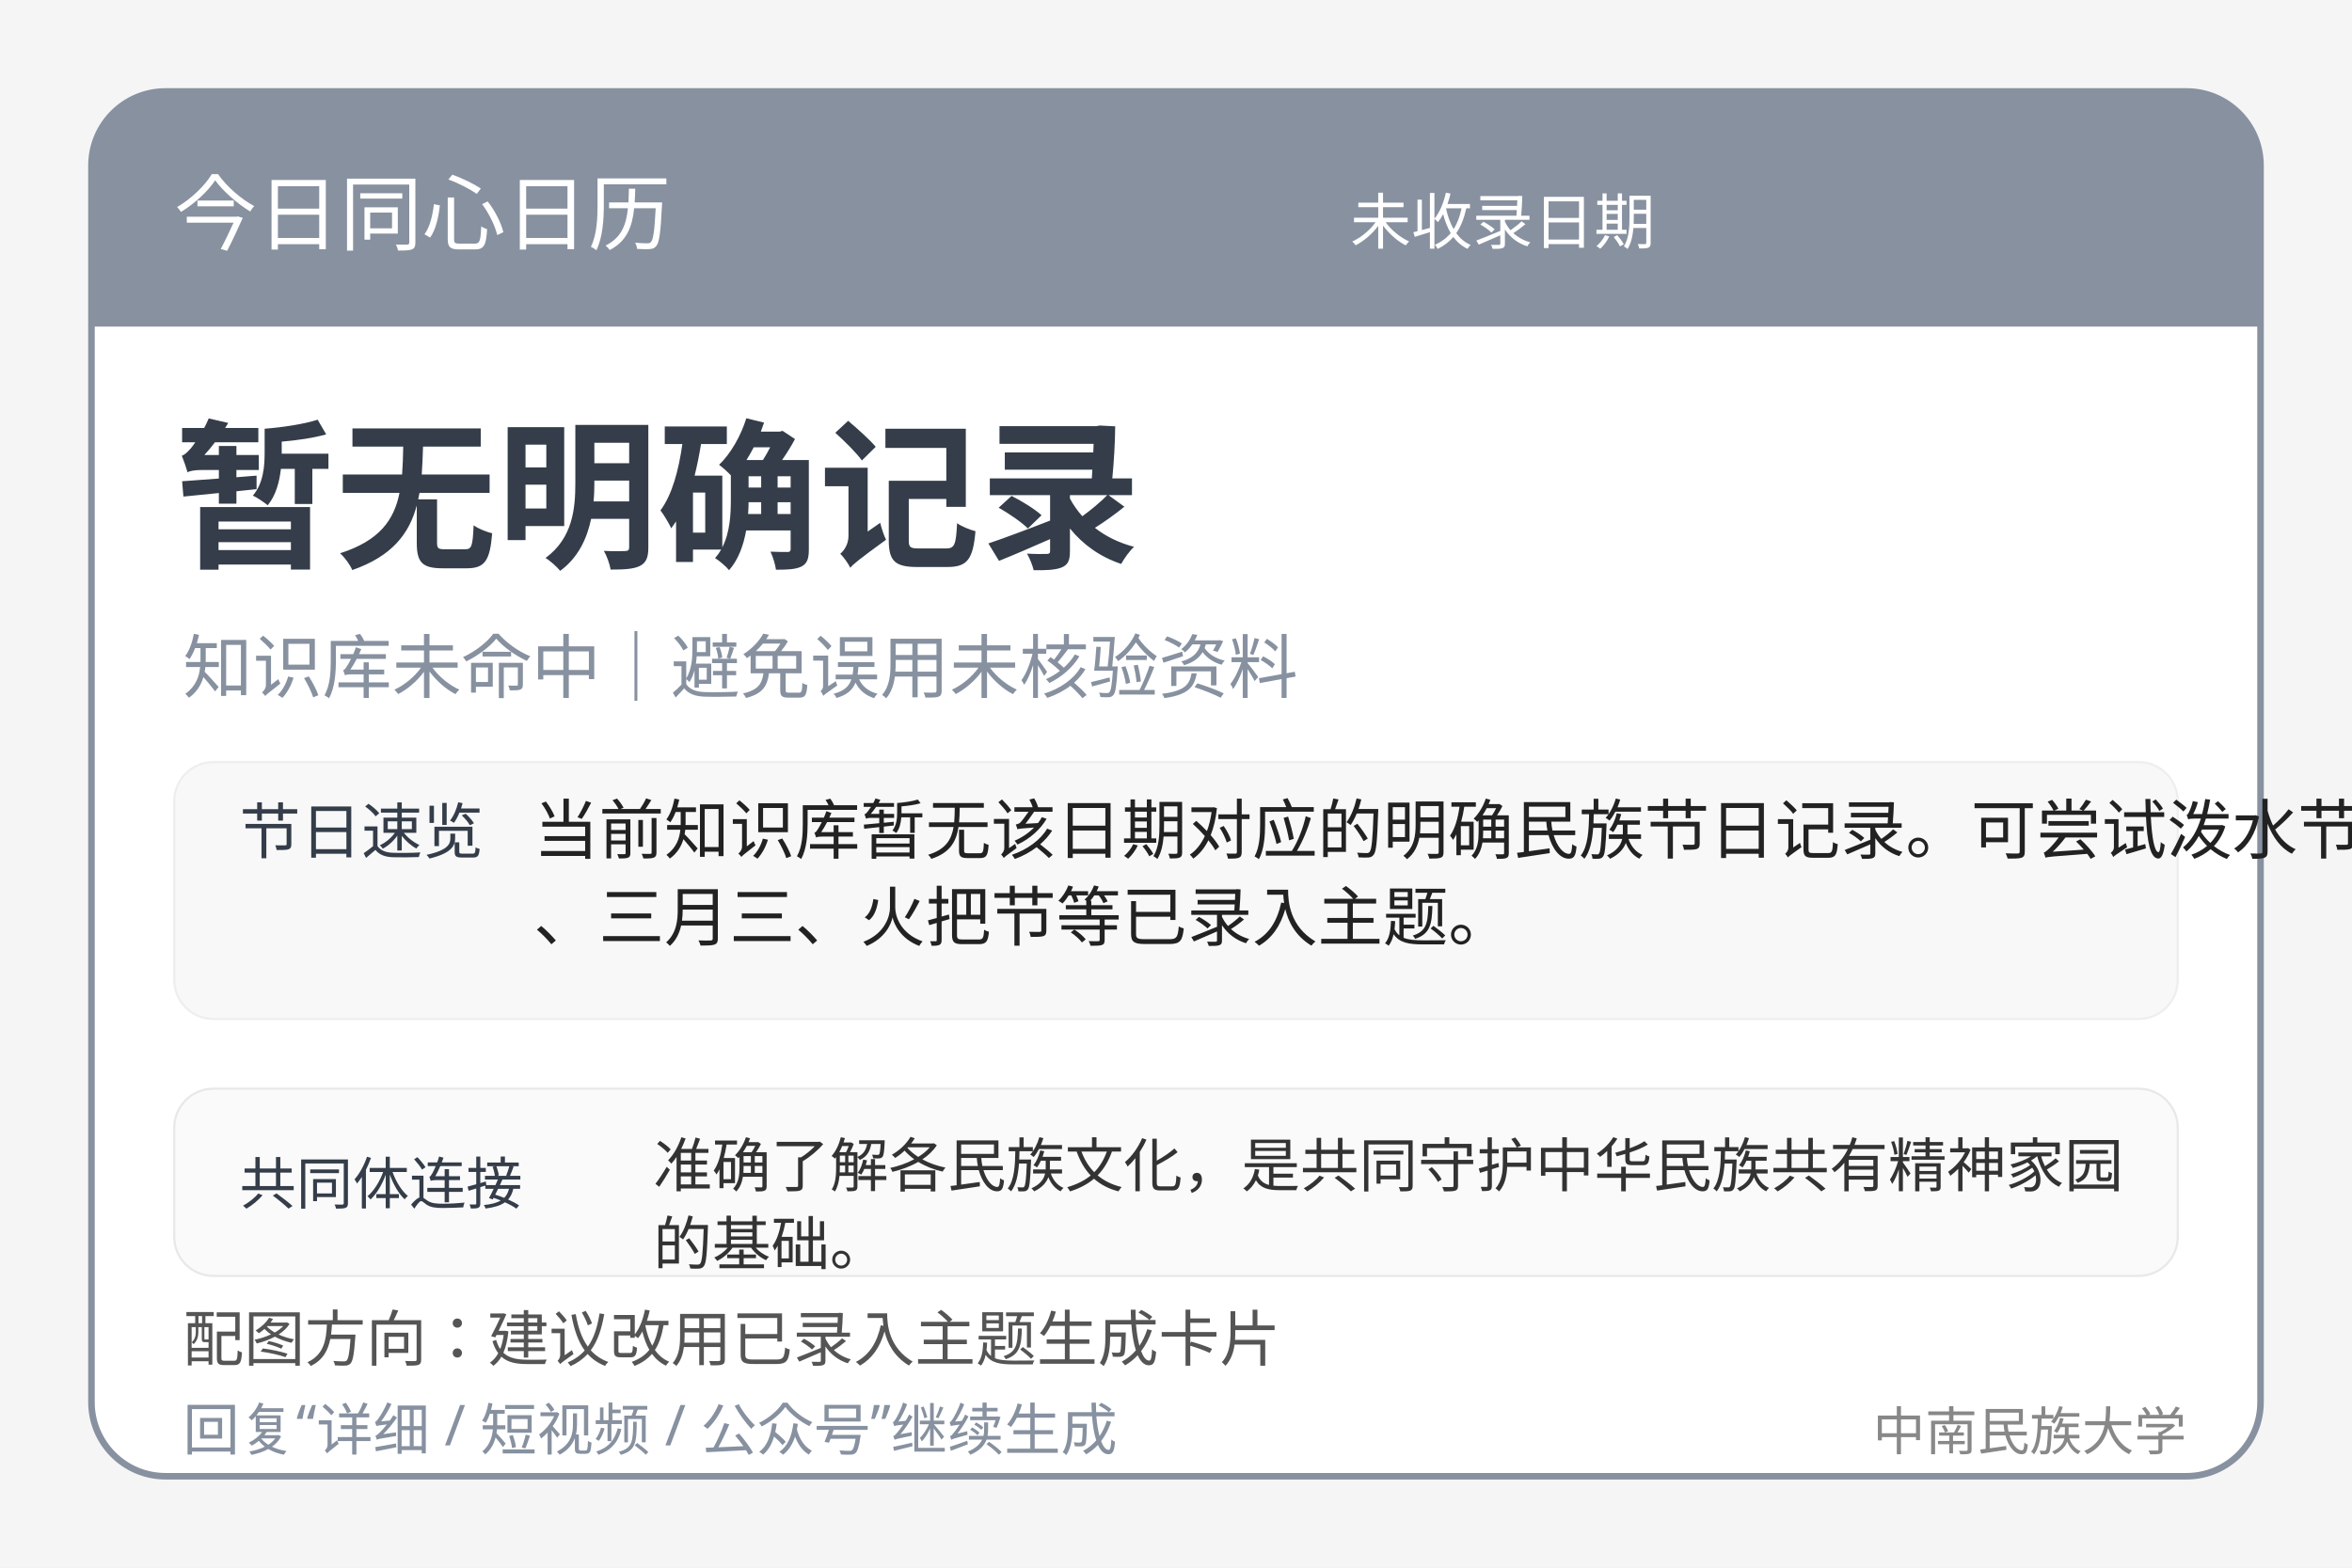
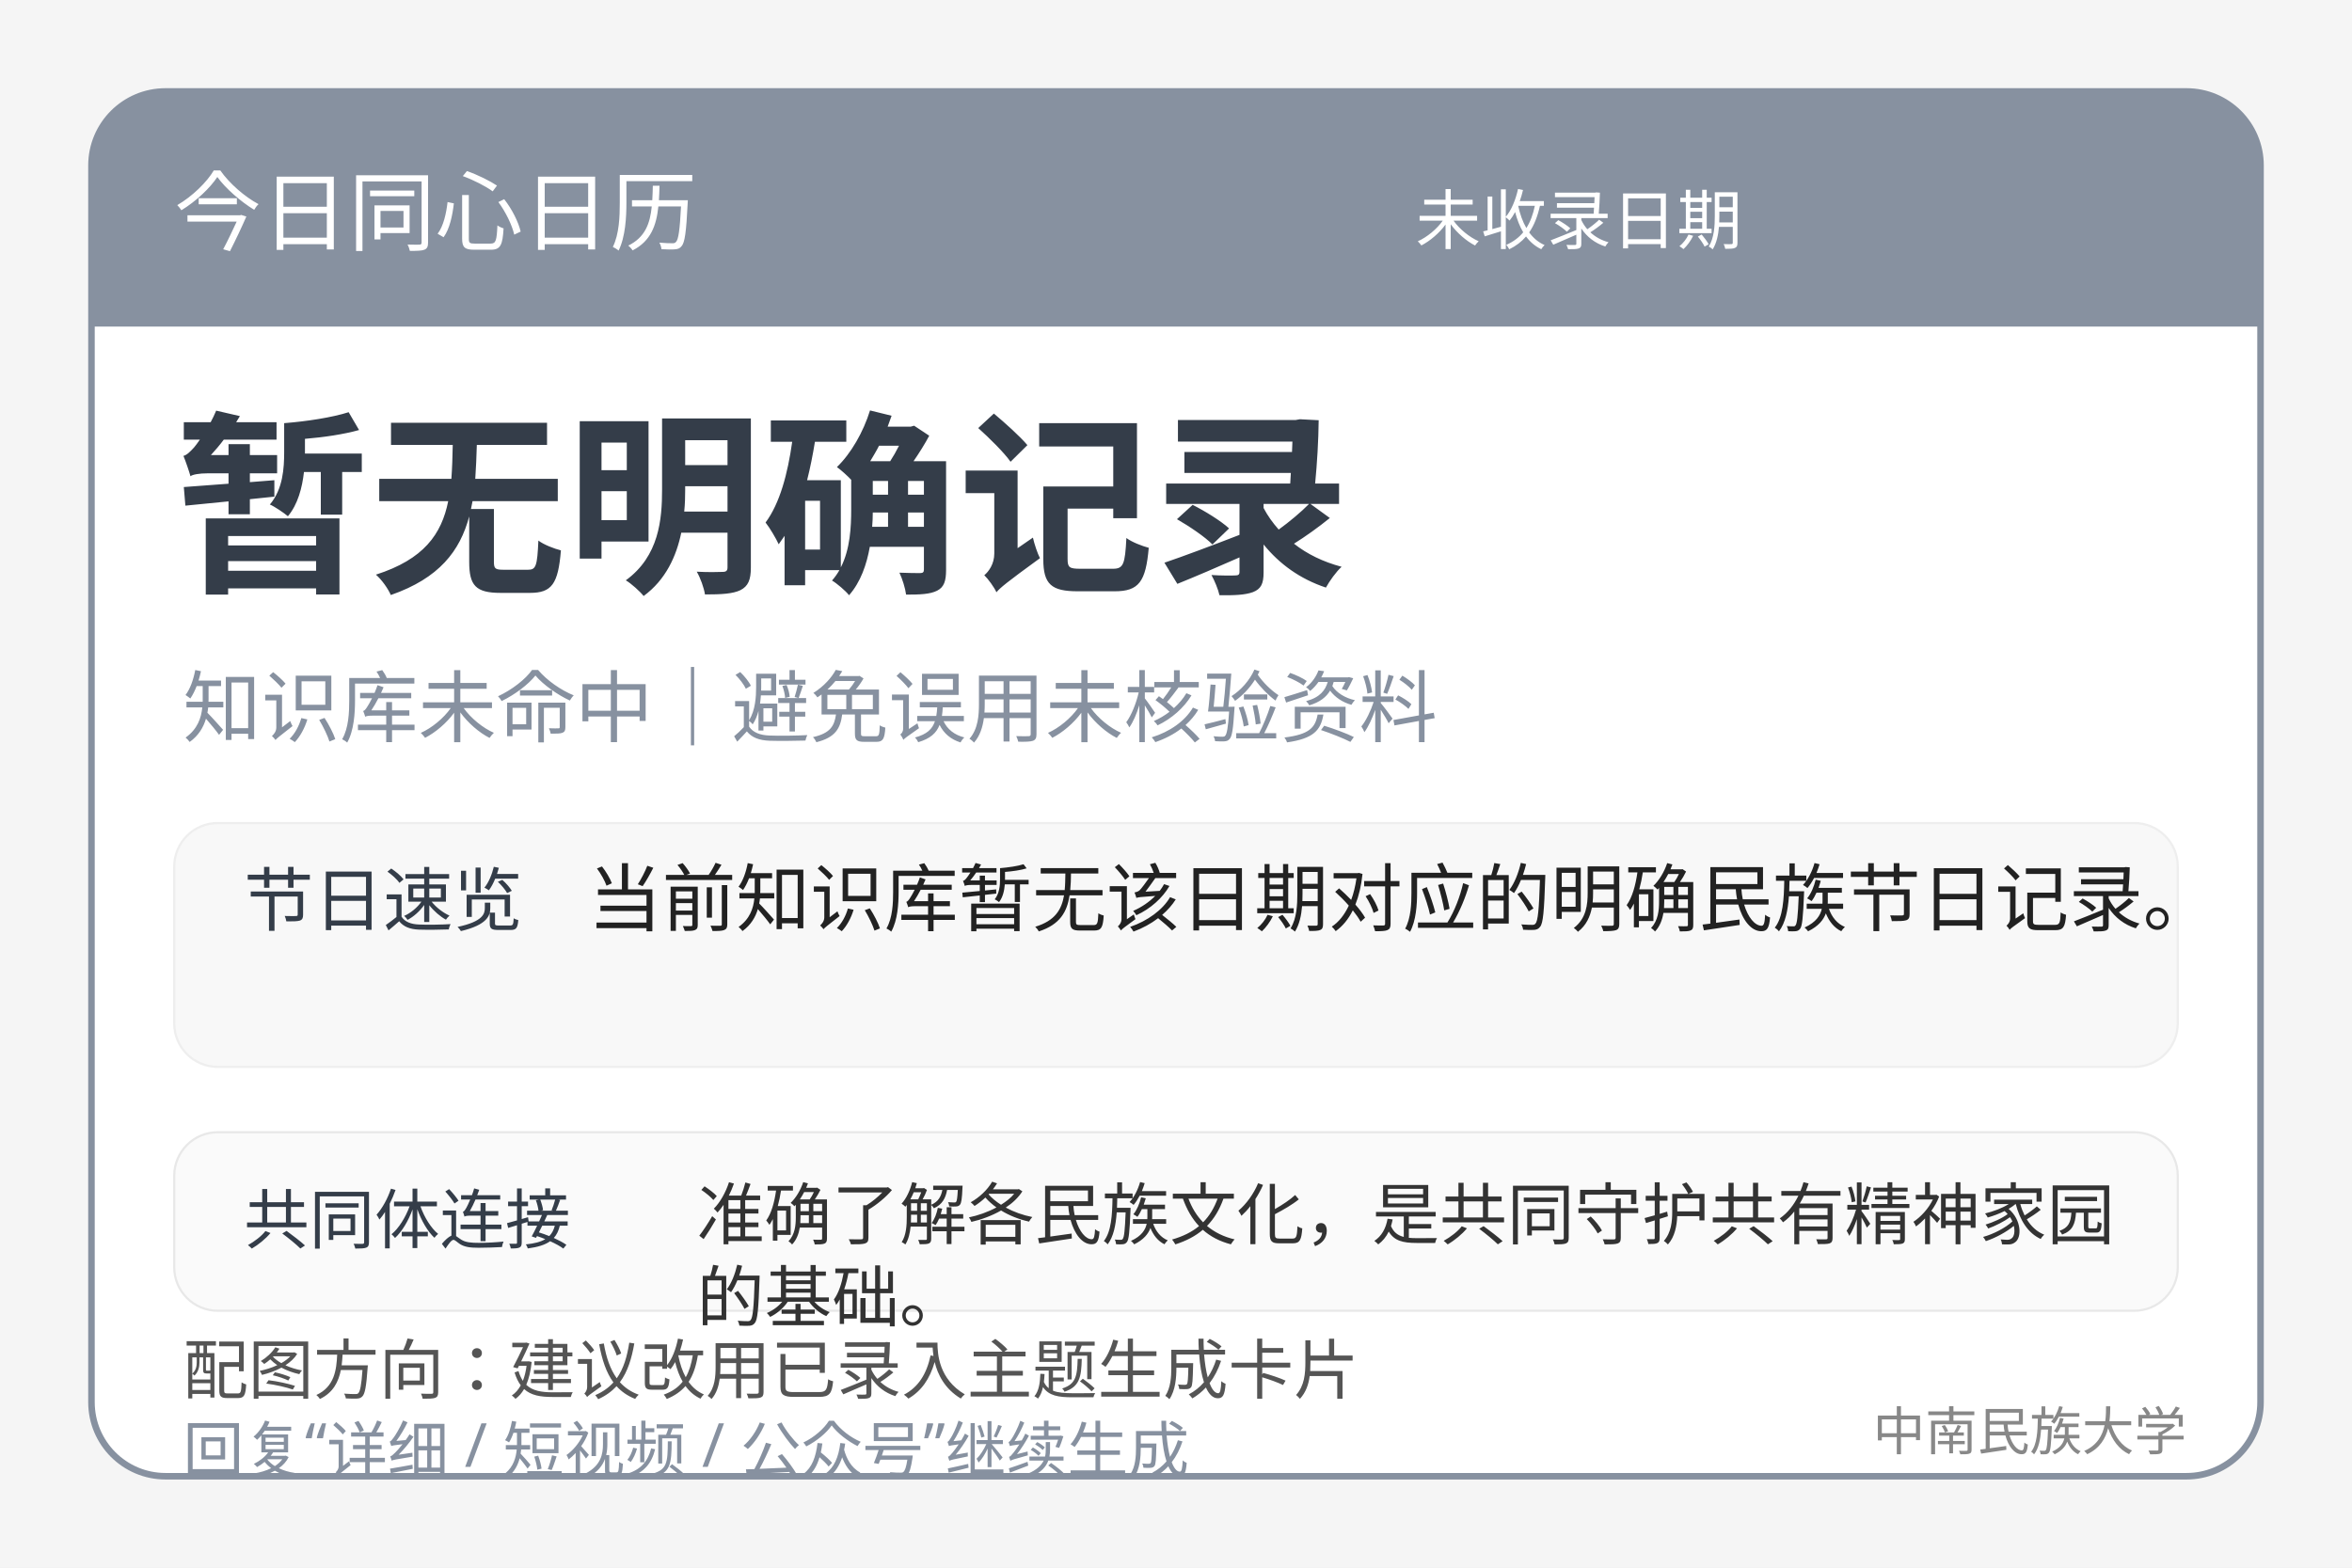
<svg xmlns="http://www.w3.org/2000/svg" width="1080" height="720" viewBox="0 0 1080 720">
  <rect width="1080" height="720" fill="#f5f5f5" />
  <rect x="42" y="42" width="996" height="636" rx="34" fill="#fff" stroke="#8791a0" stroke-width="3" />
  <path d="M76 42h928a34 34 0 0 1 34 34v74H42V76a34 34 0 0 1 34-34z" fill="#8791a0" />
-   <text x="80" y="112" font-family="Microsoft YaHei, SimHei, sans-serif" font-size="38" fill="#fff">今日同心日历</text>
-   <text x="620" y="112" font-family="Microsoft YaHei, SimHei, sans-serif" font-size="28" fill="#fff">未收录日期</text>
-   <text x="80" y="255" font-family="Microsoft YaHei, SimHei, sans-serif" font-size="74" font-weight="700" fill="#343d49">暂无明确记录</text>
-   <text x="84" y="318" font-family="Microsoft YaHei, SimHei, sans-serif" font-size="32" fill="#8791a0">知识库未命中｜避免误用未核验资料</text>
-   <rect x="80" y="350" width="920" height="118" rx="18" fill="#f5f5f5" opacity=".72" stroke="#e8e8e8" />
-   <text x="110" y="392" font-family="Microsoft YaHei, SimHei, sans-serif" font-size="28" fill="#343d49">节日速览</text>
-   <text font-family="Microsoft YaHei, SimHei, sans-serif" font-size="30" fill="#222">
-     <tspan x="245" y="392">当前知识库暂无该日期对应的明确民族节日记录。可尝试泼水节</tspan>
-     <tspan x="245" y="432">、三月三、火把节等已录入主题。</tspan>
+   <text x="80" y="112" font-family="Microsoft YaHei, SimHei, sans-serif" font-size="40" fill="#fff">今日同心日历</text>
+   <text x="650" y="112" font-family="Microsoft YaHei, SimHei, sans-serif" font-size="30" fill="#fff">未收录日期</text>
+   <text x="80" y="265" font-family="Microsoft YaHei, SimHei, sans-serif" font-size="90" font-weight="700" fill="#343d49">暂无明确记录</text>
+   <text x="84" y="338" font-family="Microsoft YaHei, SimHei, sans-serif" font-size="36" fill="#8791a0">知识库未命中｜避免误用未核验资料</text>
+   <rect x="80" y="378" width="920" height="112" rx="20" fill="#f5f5f5" opacity=".75" stroke="#e8e8e8" />
+   <text x="112" y="425" font-family="Microsoft YaHei, SimHei, sans-serif" font-size="32" fill="#343d49">节日速览</text>
+   <text font-family="Microsoft YaHei, SimHei, sans-serif" font-size="34" fill="#222">
+     <tspan x="270" y="425">当前知识库暂无该日期对应的明确民族节日记录。</tspan>
  </text>
-   <rect x="80" y="500" width="920" height="86" rx="18" fill="#fafafa" stroke="#e8e8e8" />
-   <text x="110" y="553" font-family="Microsoft YaHei, SimHei, sans-serif" font-size="26" fill="#343d49">共同体连接</text>
-   <text font-family="Microsoft YaHei, SimHei, sans-serif" font-size="27" fill="#333">
-     <tspan x="300" y="545">准确了解各民族文化，是共同守护中华民族共有精神家园</tspan>
-     <tspan x="300" y="581">的基础。</tspan>
+   <rect x="80" y="520" width="920" height="82" rx="20" fill="#fafafa" stroke="#e8e8e8" />
+   <text x="112" y="571" font-family="Microsoft YaHei, SimHei, sans-serif" font-size="30" fill="#343d49">共同体连接</text>
+   <text font-family="Microsoft YaHei, SimHei, sans-serif" font-size="31" fill="#333">
+     <tspan x="320" y="569">准确了解各民族文化，是共同守护共有精神家园</tspan>
+     <tspan x="320" y="607">的基础。</tspan>
  </text>
-   <text x="84" y="625" font-family="Microsoft YaHei, SimHei, sans-serif" font-size="28" fill="#555">配图方向：建议改用已录入主题生成卡片</text>
-   <text x="84" y="666" font-family="Microsoft YaHei, SimHei, sans-serif" font-size="26" fill="#8791a0">回复“详细 / 短视频 / 公众号”继续生成</text>
+   <text x="84" y="640" font-family="Microsoft YaHei, SimHei, sans-serif" font-size="30" fill="#555">配图方向：建议改用已录入主题生成卡片</text>
+   <text x="84" y="676" font-family="Microsoft YaHei, SimHei, sans-serif" font-size="28" fill="#8791a0">回复“详细 / 短视频 / 公众号”继续生成</text>
  <text x="860" y="666" font-family="Microsoft YaHei, SimHei, sans-serif" font-size="24" fill="#888">中南民族大学</text>
</svg>
